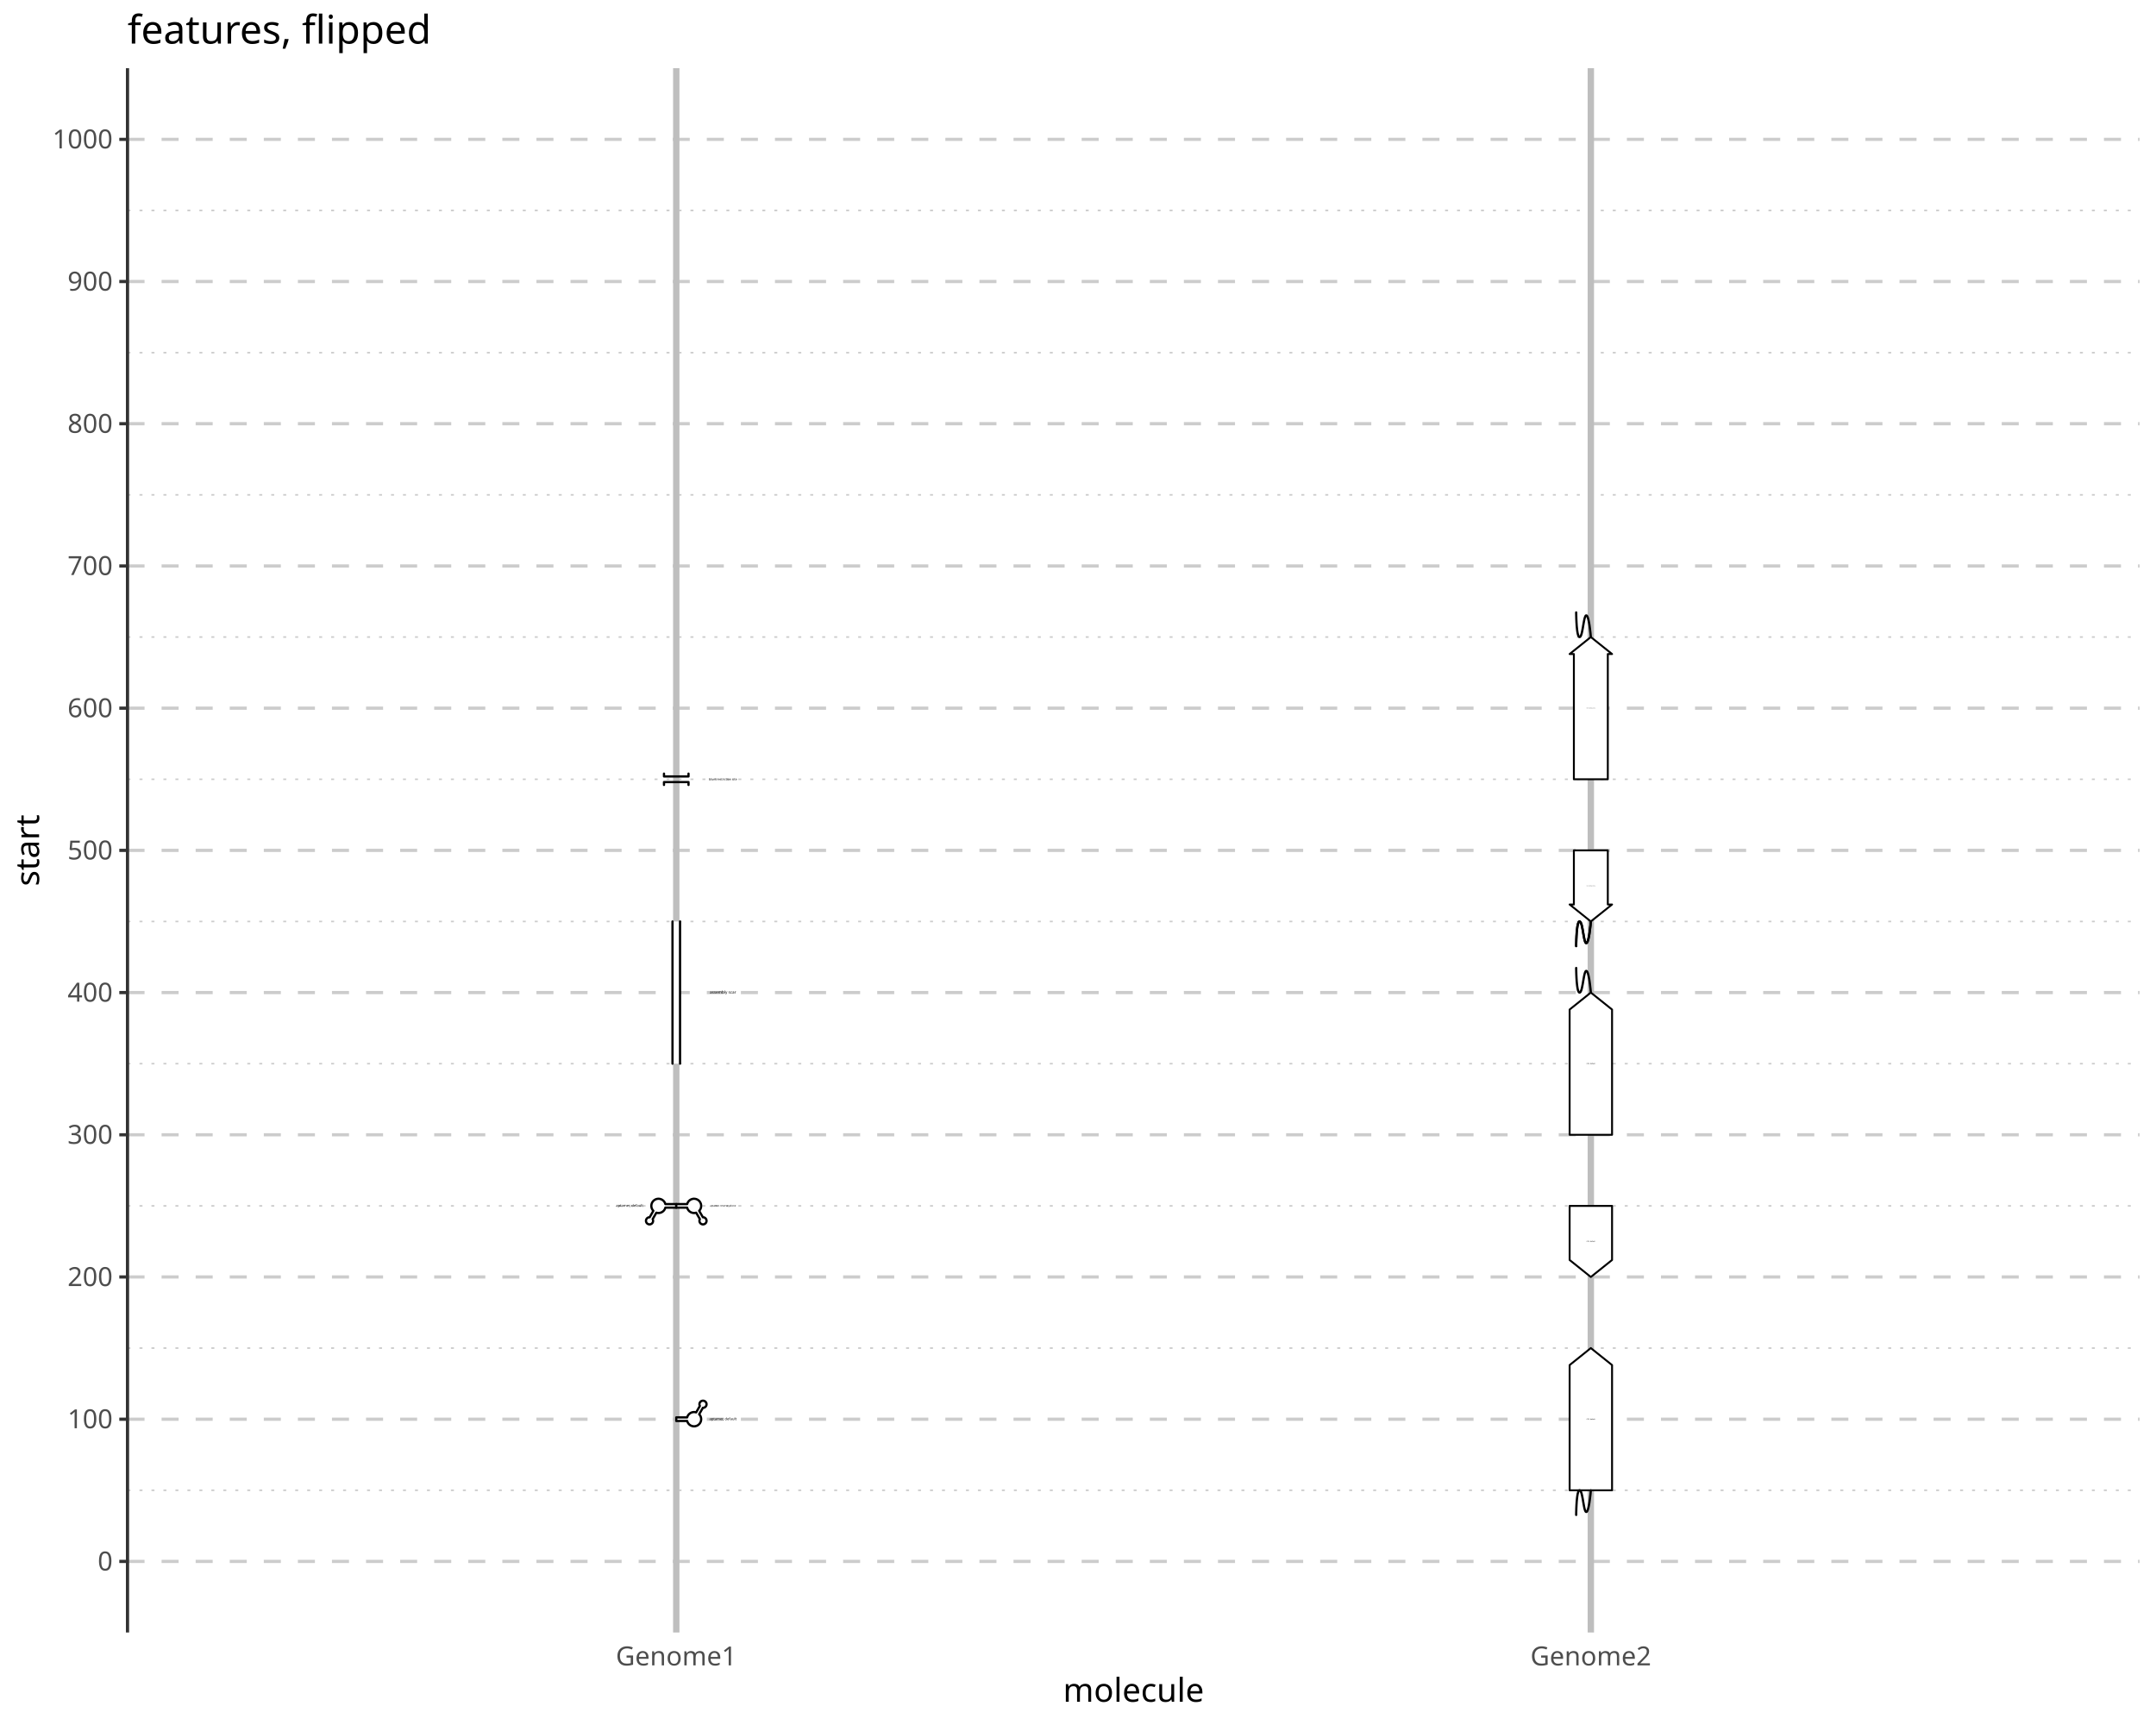
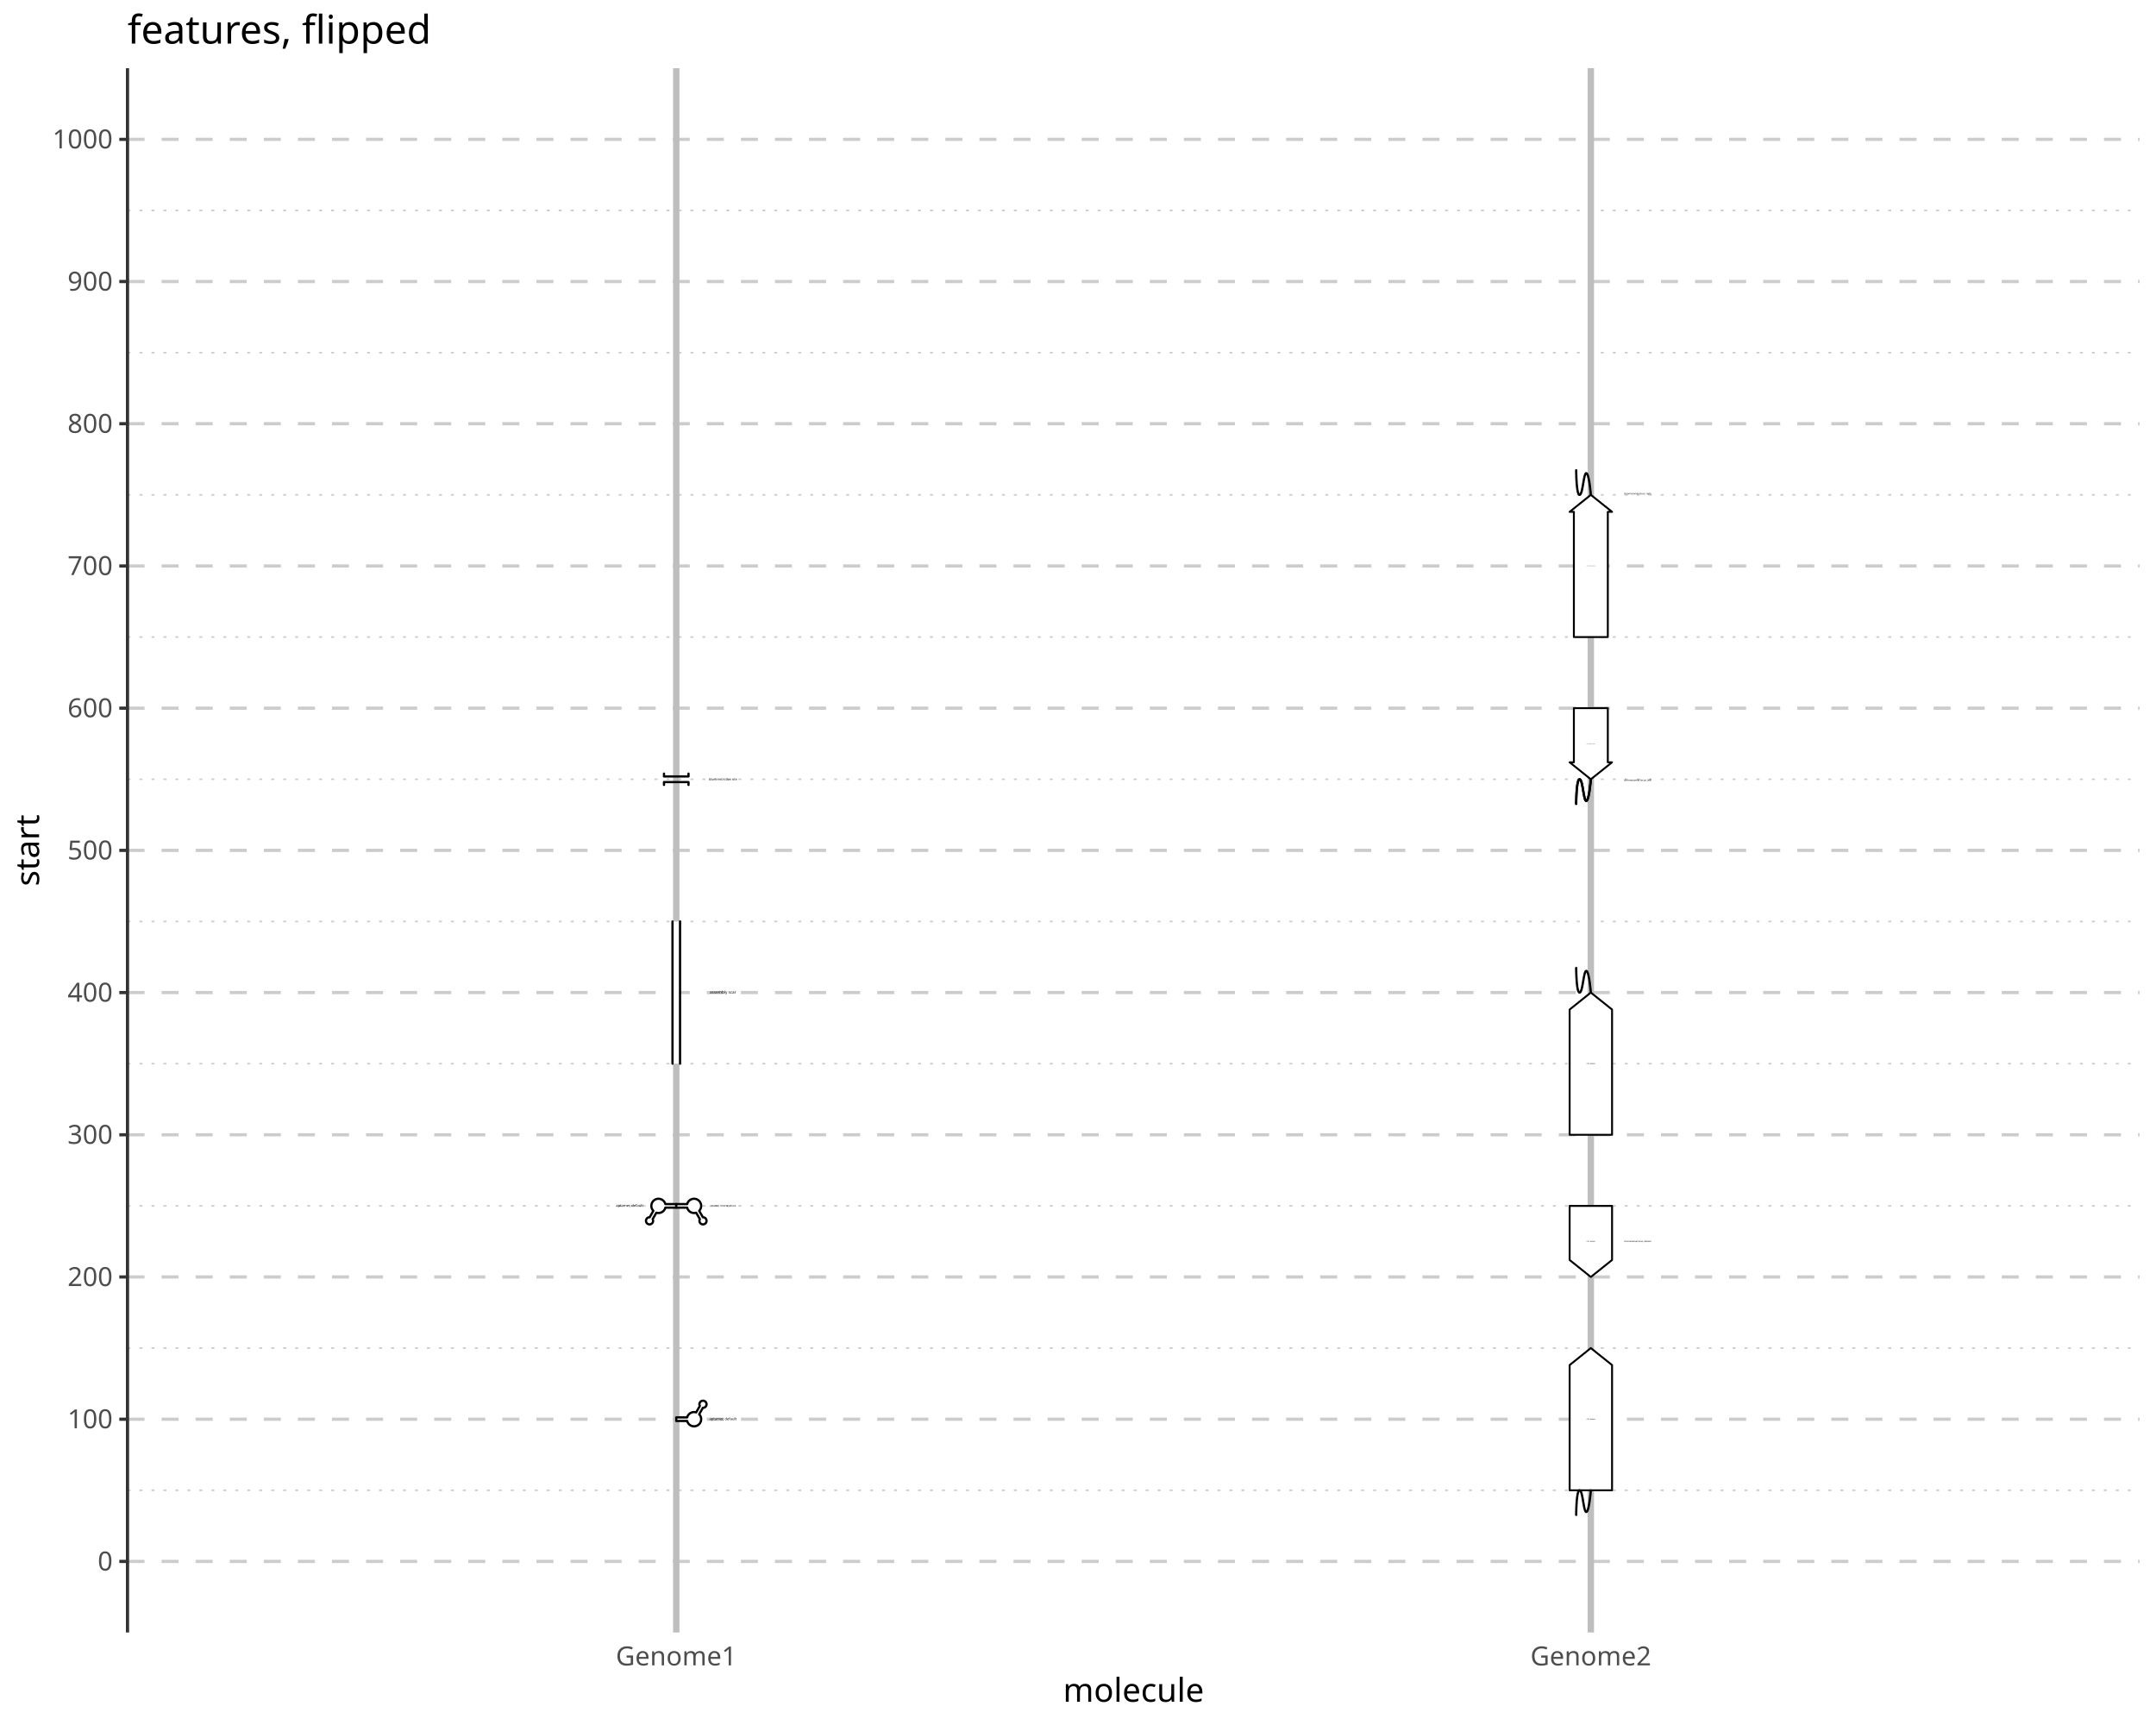
<svg xmlns="http://www.w3.org/2000/svg" class="svglite" data-engine-version="2.0" width="720.00pt" height="576.00pt" viewBox="0 0 720.00 576.00">
  <defs>
    <style type="text/css">
    .svglite line, .svglite polyline, .svglite polygon, .svglite path, .svglite rect, .svglite circle {
      fill: none;
      stroke: #000000;
      stroke-linecap: round;
      stroke-linejoin: round;
      stroke-miterlimit: 10.00;
    }
  </style>
  </defs>
  <rect width="100%" height="100%" style="stroke: none; fill: #FFFFFF;" />
  <defs>
    <clipPath id="cpMC4wMHw3MjAuMDB8MC4wMHw1NzYuMDA=">
      <rect x="0.00" y="0.00" width="720.00" height="576.00" />
    </clipPath>
  </defs>
  <g clip-path="url(#cpMC4wMHw3MjAuMDB8MC4wMHw1NzYuMDA=)">
    <rect x="0.00" y="0.00" width="720.00" height="576.00" style="stroke-width: 1.07; stroke: #FFFFFF; fill: #FFFFFF;" />
  </g>
  <defs>
    <clipPath id="cpNDIuNTh8NzE0LjUyfDIyLjc4fDU0NS4xMQ==">
      <rect x="42.58" y="22.78" width="671.94" height="522.33" />
    </clipPath>
  </defs>
  <g clip-path="url(#cpNDIuNTh8NzE0LjUyfDIyLjc4fDU0NS4xMQ==)">
    <polyline points="42.58,497.63 714.52,497.63 " style="stroke-width: 0.53; stroke: #CCCCCC; stroke-dasharray: 1.00,3.00; stroke-linecap: butt;" />
    <polyline points="42.58,450.14 714.52,450.14 " style="stroke-width: 0.53; stroke: #CCCCCC; stroke-dasharray: 1.00,3.00; stroke-linecap: butt;" />
    <polyline points="42.58,402.66 714.52,402.66 " style="stroke-width: 0.53; stroke: #CCCCCC; stroke-dasharray: 1.00,3.00; stroke-linecap: butt;" />
    <polyline points="42.58,355.17 714.52,355.17 " style="stroke-width: 0.53; stroke: #CCCCCC; stroke-dasharray: 1.00,3.00; stroke-linecap: butt;" />
    <polyline points="42.58,307.69 714.52,307.69 " style="stroke-width: 0.53; stroke: #CCCCCC; stroke-dasharray: 1.00,3.00; stroke-linecap: butt;" />
    <polyline points="42.58,260.21 714.52,260.21 " style="stroke-width: 0.53; stroke: #CCCCCC; stroke-dasharray: 1.00,3.00; stroke-linecap: butt;" />
    <polyline points="42.58,212.72 714.52,212.72 " style="stroke-width: 0.53; stroke: #CCCCCC; stroke-dasharray: 1.00,3.00; stroke-linecap: butt;" />
    <polyline points="42.58,165.24 714.52,165.24 " style="stroke-width: 0.53; stroke: #CCCCCC; stroke-dasharray: 1.00,3.00; stroke-linecap: butt;" />
    <polyline points="42.58,117.75 714.52,117.75 " style="stroke-width: 0.53; stroke: #CCCCCC; stroke-dasharray: 1.00,3.00; stroke-linecap: butt;" />
    <polyline points="42.58,70.27 714.52,70.27 " style="stroke-width: 0.53; stroke: #CCCCCC; stroke-dasharray: 1.00,3.00; stroke-linecap: butt;" />
    <polyline points="42.58,521.37 714.52,521.37 " style="stroke-width: 1.07; stroke: #CCCCCC; stroke-dasharray: 5.69,5.69; stroke-linecap: butt;" />
    <polyline points="42.58,473.89 714.52,473.89 " style="stroke-width: 1.07; stroke: #CCCCCC; stroke-dasharray: 5.69,5.69; stroke-linecap: butt;" />
    <polyline points="42.58,426.40 714.52,426.40 " style="stroke-width: 1.07; stroke: #CCCCCC; stroke-dasharray: 5.69,5.69; stroke-linecap: butt;" />
    <polyline points="42.58,378.92 714.52,378.92 " style="stroke-width: 1.07; stroke: #CCCCCC; stroke-dasharray: 5.69,5.69; stroke-linecap: butt;" />
    <polyline points="42.58,331.43 714.52,331.43 " style="stroke-width: 1.07; stroke: #CCCCCC; stroke-dasharray: 5.69,5.69; stroke-linecap: butt;" />
    <polyline points="42.58,283.95 714.52,283.95 " style="stroke-width: 1.07; stroke: #CCCCCC; stroke-dasharray: 5.69,5.69; stroke-linecap: butt;" />
    <polyline points="42.58,236.46 714.52,236.46 " style="stroke-width: 1.07; stroke: #CCCCCC; stroke-dasharray: 5.69,5.69; stroke-linecap: butt;" />
    <polyline points="42.58,188.98 714.52,188.98 " style="stroke-width: 1.07; stroke: #CCCCCC; stroke-dasharray: 5.69,5.69; stroke-linecap: butt;" />
    <polyline points="42.58,141.49 714.52,141.49 " style="stroke-width: 1.07; stroke: #CCCCCC; stroke-dasharray: 5.69,5.69; stroke-linecap: butt;" />
    <polyline points="42.58,94.01 714.52,94.01 " style="stroke-width: 1.07; stroke: #CCCCCC; stroke-dasharray: 5.69,5.69; stroke-linecap: butt;" />
    <polyline points="42.58,46.53 714.52,46.53 " style="stroke-width: 1.07; stroke: #CCCCCC; stroke-dasharray: 5.69,5.69; stroke-linecap: butt;" />
    <polyline points="225.84,545.11 225.84,22.78 " style="stroke-width: 2.13; stroke: #BEBEBE; stroke-linecap: butt;" />
    <polyline points="531.26,545.11 531.26,22.78 " style="stroke-width: 2.13; stroke: #BEBEBE; stroke-linecap: butt;" />
    <polygon points="225.84,473.29 229.48,473.29 229.48,473.29 229.51,473.19 229.55,473.08 229.58,472.98 229.63,472.88 229.67,472.79 229.73,472.69 229.78,472.60 229.84,472.51 229.90,472.43 229.97,472.35 230.04,472.27 230.12,472.19 230.19,472.12 230.27,472.05 230.36,471.98 230.44,471.92 230.53,471.86 230.62,471.81 230.72,471.76 230.82,471.71 230.92,471.67 231.02,471.63 231.12,471.60 231.23,471.57 231.33,471.55 231.44,471.53 231.55,471.52 231.67,471.51 231.78,471.51 231.78,471.51 231.81,471.51 231.83,471.51 231.85,471.51 231.88,471.51 231.90,471.51 231.93,471.51 231.95,471.52 231.98,471.52 232.00,471.52 232.03,471.52 232.05,471.52 232.08,471.53 232.10,471.53 232.12,471.53 232.15,471.54 232.17,471.54 232.20,471.55 232.22,471.55 232.24,471.55 232.27,471.56 232.29,471.56 232.31,471.57 232.34,471.57 232.36,471.58 232.38,471.59 232.41,471.59 232.43,471.60 232.45,471.61 232.48,471.61 233.72,469.46 233.72,469.46 233.71,469.44 233.70,469.42 233.69,469.40 233.68,469.39 233.68,469.37 233.67,469.35 233.66,469.33 233.65,469.31 233.65,469.30 233.64,469.28 233.63,469.26 233.63,469.24 233.62,469.22 233.62,469.20 233.61,469.18 233.61,469.16 233.60,469.14 233.60,469.12 233.59,469.10 233.59,469.08 233.59,469.06 233.58,469.04 233.58,469.02 233.58,469.00 233.58,468.98 233.58,468.96 233.57,468.94 233.57,468.92 233.57,468.90 233.57,468.90 233.58,468.83 233.58,468.76 233.59,468.70 233.60,468.63 233.62,468.57 233.64,468.51 233.66,468.45 233.69,468.39 233.72,468.33 233.75,468.28 233.78,468.23 233.82,468.18 233.86,468.13 233.90,468.08 233.94,468.03 233.99,467.99 234.04,467.95 234.09,467.92 234.14,467.88 234.20,467.85 234.26,467.82 234.31,467.80 234.37,467.77 234.44,467.75 234.50,467.74 234.56,467.73 234.63,467.72 234.69,467.71 234.76,467.71 234.76,467.71 234.83,467.71 234.90,467.72 234.96,467.73 235.03,467.74 235.09,467.75 235.15,467.77 235.21,467.80 235.27,467.82 235.33,467.85 235.38,467.88 235.43,467.92 235.48,467.95 235.53,467.99 235.58,468.03 235.62,468.08 235.67,468.13 235.71,468.18 235.74,468.23 235.78,468.28 235.81,468.33 235.84,468.39 235.86,468.45 235.89,468.51 235.91,468.57 235.92,468.63 235.93,468.70 235.94,468.76 235.95,468.83 235.95,468.90 235.95,468.90 235.95,468.96 235.94,469.03 235.93,469.10 235.92,469.16 235.91,469.22 235.89,469.29 235.86,469.35 235.84,469.40 235.81,469.46 235.78,469.52 235.74,469.57 235.71,469.62 235.67,469.67 235.62,469.72 235.58,469.76 235.53,469.80 235.48,469.84 235.43,469.88 235.38,469.91 235.33,469.94 235.27,469.97 235.21,470.00 235.15,470.02 235.09,470.04 235.03,470.06 234.96,470.07 234.90,470.08 234.83,470.08 234.76,470.09 234.76,470.09 234.76,470.09 234.76,470.09 234.76,470.09 234.76,470.09 234.76,470.09 234.76,470.09 234.75,470.09 234.75,470.09 234.75,470.08 234.75,470.08 234.75,470.08 234.75,470.08 234.75,470.08 234.75,470.08 234.75,470.08 234.74,470.08 234.74,470.08 234.74,470.08 234.74,470.08 234.74,470.08 234.74,470.08 234.74,470.08 234.74,470.08 234.74,470.08 234.74,470.08 234.73,470.08 234.73,470.08 234.73,470.08 234.73,470.08 233.49,472.24 233.49,472.24 233.53,472.28 233.57,472.33 233.61,472.37 233.65,472.42 233.69,472.47 233.72,472.52 233.76,472.57 233.79,472.62 233.82,472.68 233.86,472.73 233.89,472.78 233.91,472.84 233.94,472.89 233.97,472.95 233.99,473.01 234.01,473.07 234.03,473.13 234.05,473.19 234.07,473.25 234.09,473.31 234.10,473.37 234.11,473.43 234.12,473.50 234.13,473.56 234.14,473.62 234.15,473.69 234.15,473.75 234.16,473.82 234.16,473.89 234.16,473.89 234.15,474.02 234.14,474.15 234.12,474.28 234.10,474.41 234.07,474.54 234.03,474.66 233.98,474.78 233.93,474.90 233.87,475.01 233.81,475.12 233.74,475.23 233.67,475.33 233.59,475.43 233.50,475.52 233.42,475.61 233.32,475.69 233.22,475.77 233.12,475.85 233.02,475.92 232.91,475.98 232.79,476.04 232.68,476.09 232.56,476.13 232.43,476.17 232.31,476.20 232.18,476.23 232.05,476.25 231.92,476.26 231.78,476.26 231.78,476.26 231.67,476.26 231.55,476.25 231.44,476.24 231.33,476.22 231.23,476.20 231.12,476.17 231.02,476.14 230.92,476.10 230.82,476.06 230.72,476.01 230.62,475.96 230.53,475.91 230.44,475.85 230.36,475.79 230.27,475.72 230.19,475.65 230.12,475.58 230.04,475.50 229.97,475.42 229.90,475.34 229.84,475.26 229.78,475.17 229.73,475.08 229.67,474.98 229.63,474.89 229.58,474.79 229.55,474.69 229.51,474.59 229.48,474.48 225.84,474.48 " style="stroke-width: 0.75; fill: #FFFFFF;" />
    <polygon points="225.84,403.25 222.20,403.25 222.20,403.25 222.17,403.36 222.13,403.46 222.09,403.56 222.05,403.66 222.00,403.76 221.95,403.85 221.90,403.94 221.84,404.03 221.77,404.12 221.71,404.20 221.64,404.28 221.56,404.35 221.48,404.43 221.40,404.50 221.32,404.56 221.23,404.62 221.14,404.68 221.05,404.74 220.96,404.79 220.86,404.83 220.76,404.87 220.66,404.91 220.56,404.94 220.45,404.97 220.34,404.99 220.23,405.01 220.12,405.03 220.01,405.03 219.90,405.04 219.90,405.04 219.87,405.04 219.85,405.04 219.82,405.03 219.80,405.03 219.77,405.03 219.75,405.03 219.72,405.03 219.70,405.03 219.67,405.03 219.65,405.02 219.63,405.02 219.60,405.02 219.58,405.01 219.55,405.01 219.53,405.01 219.51,405.00 219.48,405.00 219.46,405.00 219.43,404.99 219.41,404.99 219.39,404.98 219.36,404.98 219.34,404.97 219.32,404.96 219.29,404.96 219.27,404.95 219.25,404.95 219.22,404.94 219.20,404.93 217.96,407.09 217.96,407.09 217.97,407.11 217.98,407.12 217.98,407.14 217.99,407.16 218.00,407.18 218.01,407.19 218.02,407.21 218.02,407.23 218.03,407.25 218.04,407.27 218.04,407.29 218.05,407.31 218.06,407.33 218.06,407.34 218.07,407.36 218.07,407.38 218.08,407.40 218.08,407.42 218.08,407.44 218.09,407.46 218.09,407.48 218.09,407.50 218.10,407.52 218.10,407.54 218.10,407.56 218.10,407.58 218.10,407.61 218.10,407.63 218.10,407.65 218.10,407.65 218.10,407.72 218.10,407.78 218.09,407.85 218.07,407.91 218.06,407.97 218.04,408.04 218.02,408.10 217.99,408.15 217.96,408.21 217.93,408.27 217.90,408.32 217.86,408.37 217.82,408.42 217.78,408.47 217.73,408.51 217.69,408.55 217.64,408.59 217.59,408.63 217.53,408.66 217.48,408.69 217.42,408.72 217.36,408.75 217.30,408.77 217.24,408.79 217.18,408.81 217.11,408.82 217.05,408.83 216.98,408.83 216.91,408.84 216.91,408.84 216.85,408.83 216.78,408.83 216.72,408.82 216.65,408.81 216.59,408.79 216.53,408.77 216.47,408.75 216.41,408.72 216.35,408.69 216.30,408.66 216.24,408.63 216.19,408.59 216.14,408.55 216.10,408.51 216.05,408.47 216.01,408.42 215.97,408.37 215.93,408.32 215.90,408.27 215.87,408.21 215.84,408.15 215.81,408.10 215.79,408.04 215.77,407.97 215.76,407.91 215.74,407.85 215.73,407.78 215.73,407.72 215.73,407.65 215.73,407.65 215.73,407.58 215.73,407.51 215.74,407.45 215.76,407.38 215.77,407.32 215.79,407.26 215.81,407.20 215.84,407.14 215.87,407.08 215.90,407.03 215.93,406.98 215.97,406.93 216.01,406.88 216.05,406.83 216.10,406.79 216.14,406.74 216.19,406.70 216.24,406.67 216.30,406.63 216.35,406.60 216.41,406.57 216.47,406.55 216.53,406.52 216.59,406.50 216.65,406.49 216.72,406.48 216.78,406.47 216.85,406.46 216.91,406.46 216.91,406.46 216.92,406.46 216.92,406.46 216.92,406.46 216.92,406.46 216.92,406.46 216.92,406.46 216.92,406.46 216.92,406.46 216.92,406.46 216.93,406.46 216.93,406.46 216.93,406.46 216.93,406.46 216.93,406.46 216.93,406.46 216.93,406.46 216.93,406.46 216.93,406.46 216.94,406.46 216.94,406.46 216.94,406.46 216.94,406.46 216.94,406.46 216.94,406.46 216.94,406.46 216.94,406.46 216.94,406.46 216.95,406.46 216.95,406.46 218.19,404.31 218.19,404.31 218.15,404.26 218.11,404.22 218.07,404.17 218.03,404.12 217.99,404.08 217.95,404.03 217.92,403.97 217.88,403.92 217.85,403.87 217.82,403.82 217.79,403.76 217.76,403.71 217.74,403.65 217.71,403.59 217.69,403.54 217.67,403.48 217.64,403.42 217.62,403.36 217.61,403.30 217.59,403.24 217.58,403.17 217.56,403.11 217.55,403.05 217.54,402.99 217.53,402.92 217.53,402.86 217.52,402.79 217.52,402.73 217.52,402.66 217.52,402.66 217.52,402.52 217.54,402.39 217.55,402.26 217.58,402.13 217.61,402.01 217.65,401.88 217.69,401.76 217.75,401.65 217.80,401.53 217.87,401.42 217.93,401.32 218.01,401.22 218.09,401.12 218.17,401.02 218.26,400.93 218.35,400.85 218.45,400.77 218.55,400.70 218.66,400.63 218.77,400.57 218.88,400.51 219.00,400.46 219.12,400.41 219.24,400.37 219.37,400.34 219.50,400.32 219.63,400.30 219.76,400.29 219.90,400.28 219.90,400.28 220.01,400.28 220.12,400.29 220.23,400.31 220.34,400.32 220.45,400.35 220.56,400.38 220.66,400.41 220.76,400.44 220.86,400.49 220.96,400.53 221.05,400.58 221.14,400.64 221.23,400.69 221.32,400.76 221.40,400.82 221.48,400.89 221.56,400.96 221.64,401.04 221.71,401.12 221.77,401.20 221.84,401.29 221.90,401.38 221.95,401.47 222.00,401.56 222.05,401.66 222.09,401.76 222.13,401.86 222.17,401.96 222.20,402.06 225.84,402.06 " style="stroke-width: 0.75; fill: #FFFFFF;" />
    <text x="241.43" y="474.17" text-anchor="middle" style="font-size: 1.18px; font-family: sans;" textLength="8.50px" lengthAdjust="spacingAndGlyphs">aptamer, default</text>
    <text x="210.25" y="402.94" text-anchor="middle" style="font-size: 1.18px; font-family: sans;" textLength="8.50px" lengthAdjust="spacingAndGlyphs">aptamer, default</text>
    <polygon points="225.84,403.25 229.48,403.25 229.48,403.25 229.51,403.36 229.55,403.46 229.58,403.56 229.63,403.66 229.67,403.76 229.73,403.85 229.78,403.94 229.84,404.03 229.90,404.12 229.97,404.20 230.04,404.28 230.12,404.35 230.19,404.43 230.27,404.50 230.36,404.56 230.44,404.62 230.53,404.68 230.62,404.74 230.72,404.79 230.82,404.83 230.92,404.87 231.02,404.91 231.12,404.94 231.23,404.97 231.33,404.99 231.44,405.01 231.55,405.03 231.67,405.03 231.78,405.04 231.78,405.04 231.81,405.04 231.83,405.04 231.85,405.03 231.88,405.03 231.90,405.03 231.93,405.03 231.95,405.03 231.98,405.03 232.00,405.03 232.03,405.02 232.05,405.02 232.08,405.02 232.10,405.01 232.12,405.01 232.15,405.01 232.17,405.00 232.20,405.00 232.22,405.00 232.24,404.99 232.27,404.99 232.29,404.98 232.31,404.98 232.34,404.97 232.36,404.96 232.38,404.96 232.41,404.95 232.43,404.95 232.45,404.94 232.48,404.93 233.72,407.09 233.72,407.09 233.71,407.11 233.70,407.12 233.69,407.14 233.68,407.16 233.68,407.18 233.67,407.19 233.66,407.21 233.65,407.23 233.65,407.25 233.64,407.27 233.63,407.29 233.63,407.31 233.62,407.33 233.62,407.34 233.61,407.36 233.61,407.38 233.60,407.40 233.60,407.42 233.59,407.44 233.59,407.46 233.59,407.48 233.58,407.50 233.58,407.52 233.58,407.54 233.58,407.56 233.58,407.58 233.57,407.61 233.57,407.63 233.57,407.65 233.57,407.65 233.58,407.72 233.58,407.78 233.59,407.85 233.60,407.91 233.62,407.97 233.64,408.04 233.66,408.10 233.69,408.15 233.72,408.21 233.75,408.27 233.78,408.32 233.82,408.37 233.86,408.42 233.90,408.47 233.94,408.51 233.99,408.55 234.04,408.59 234.09,408.63 234.14,408.66 234.20,408.69 234.26,408.72 234.31,408.75 234.37,408.77 234.44,408.79 234.50,408.81 234.56,408.82 234.63,408.83 234.69,408.83 234.76,408.84 234.76,408.84 234.83,408.83 234.90,408.83 234.96,408.82 235.03,408.81 235.09,408.79 235.15,408.77 235.21,408.75 235.27,408.72 235.33,408.69 235.38,408.66 235.43,408.63 235.48,408.59 235.53,408.55 235.58,408.51 235.62,408.47 235.67,408.42 235.71,408.37 235.74,408.32 235.78,408.27 235.81,408.21 235.84,408.15 235.86,408.10 235.89,408.04 235.91,407.97 235.92,407.91 235.93,407.85 235.94,407.78 235.95,407.72 235.95,407.65 235.95,407.65 235.95,407.58 235.94,407.51 235.93,407.45 235.92,407.38 235.91,407.32 235.89,407.26 235.86,407.20 235.84,407.14 235.81,407.08 235.78,407.03 235.74,406.98 235.71,406.93 235.67,406.88 235.62,406.83 235.58,406.79 235.53,406.74 235.48,406.70 235.43,406.67 235.38,406.63 235.33,406.60 235.27,406.57 235.21,406.55 235.15,406.52 235.09,406.50 235.03,406.49 234.96,406.48 234.90,406.47 234.83,406.46 234.76,406.46 234.76,406.46 234.76,406.46 234.76,406.46 234.76,406.46 234.76,406.46 234.76,406.46 234.76,406.46 234.75,406.46 234.75,406.46 234.75,406.46 234.75,406.46 234.75,406.46 234.75,406.46 234.75,406.46 234.75,406.46 234.75,406.46 234.74,406.46 234.74,406.46 234.74,406.46 234.74,406.46 234.74,406.46 234.74,406.46 234.74,406.46 234.74,406.46 234.74,406.46 234.74,406.46 234.73,406.46 234.73,406.46 234.73,406.46 234.73,406.46 233.49,404.31 233.49,404.31 233.53,404.26 233.57,404.22 233.61,404.17 233.65,404.12 233.69,404.08 233.72,404.03 233.76,403.97 233.79,403.92 233.82,403.87 233.86,403.82 233.89,403.76 233.91,403.71 233.94,403.65 233.97,403.59 233.99,403.54 234.01,403.48 234.03,403.42 234.05,403.36 234.07,403.30 234.09,403.24 234.10,403.17 234.11,403.11 234.12,403.05 234.13,402.99 234.14,402.92 234.15,402.86 234.15,402.79 234.16,402.73 234.16,402.66 234.16,402.66 234.15,402.52 234.14,402.39 234.12,402.26 234.10,402.13 234.07,402.01 234.03,401.88 233.98,401.76 233.93,401.65 233.87,401.53 233.81,401.42 233.74,401.32 233.67,401.22 233.59,401.12 233.50,401.02 233.42,400.93 233.32,400.85 233.22,400.77 233.12,400.70 233.02,400.63 232.91,400.57 232.79,400.51 232.68,400.46 232.56,400.41 232.43,400.37 232.31,400.34 232.18,400.32 232.05,400.30 231.92,400.29 231.78,400.28 231.78,400.28 231.67,400.28 231.55,400.29 231.44,400.31 231.33,400.32 231.23,400.35 231.12,400.38 231.02,400.41 230.92,400.44 230.82,400.49 230.72,400.53 230.62,400.58 230.53,400.64 230.44,400.69 230.36,400.76 230.27,400.82 230.19,400.89 230.12,400.96 230.04,401.04 229.97,401.12 229.90,401.20 229.84,401.29 229.78,401.38 229.73,401.47 229.67,401.56 229.63,401.66 229.58,401.76 229.55,401.86 229.51,401.96 229.48,402.06 225.84,402.06 " style="stroke-width: 0.75; fill: #FFFFFF;" />
    <text x="241.43" y="402.85" text-anchor="middle" style="font-size: 0.78px; font-family: sans;" textLength="8.50px" lengthAdjust="spacingAndGlyphs">aptamer, reverse_above</text>
    <polygon points="224.58,355.17 224.58,307.69 227.10,307.69 227.10,355.17 " style="stroke-width: 0.75; stroke: none; fill: #FFFFFF;" />
    <polyline points="224.58,355.17 224.58,307.69 " style="stroke-width: 0.75;" />
    <polyline points="227.10,307.69 227.10,355.17 " style="stroke-width: 0.75;" />
    <text x="241.43" y="331.75" text-anchor="middle" style="font-size: 1.33px; font-family: sans;" textLength="8.50px" lengthAdjust="spacingAndGlyphs">assembly scar</text>
    <polyline points="221.74,262.10 221.74,261.15 229.93,261.15 229.93,262.10 " style="stroke-width: 0.75;" />
    <polyline points="221.74,258.32 221.74,259.26 229.93,259.26 229.93,258.32 " style="stroke-width: 0.75;" />
    <text x="241.43" y="260.54" text-anchor="middle" style="font-size: 0.99px; font-family: sans;" textLength="8.50px" lengthAdjust="spacingAndGlyphs">blunt restriction site</text>
    <polygon points="538.35,497.63 524.18,497.63 524.18,455.81 524.18,455.81 531.26,450.14 538.35,455.81 538.35,455.81 " style="stroke-width: 0.64; fill: #FFFFFF;" />
    <polygon points="538.35,402.66 524.18,402.66 524.18,420.73 524.18,420.73 531.26,426.40 538.35,420.73 538.35,420.73 " style="stroke-width: 0.64; fill: #FFFFFF;" />
    <polygon points="538.35,378.92 524.18,378.92 524.18,337.10 524.18,337.10 531.26,331.43 538.35,337.10 538.35,337.10 " style="stroke-width: 0.64; fill: #FFFFFF;" />
-     <polygon points="536.93,283.95 525.60,283.95 525.60,302.02 524.18,302.02 531.26,307.69 538.35,302.02 536.93,302.02 " style="stroke-width: 0.64; fill: #FFFFFF;" />
-     <polygon points="536.93,260.21 525.60,260.21 525.60,218.39 524.18,218.39 531.26,212.72 538.35,218.39 536.93,218.39 " style="stroke-width: 0.64; fill: #FFFFFF;" />
+     <polygon points="536.93,236.46 525.60,236.46 525.60,254.54 524.18,254.54 531.26,260.21 538.35,254.54 536.93,254.54 " style="stroke-width: 0.64; fill: #FFFFFF;" />
+     <polygon points="536.93,212.72 525.60,212.72 525.60,170.91 524.18,170.91 531.26,165.24 538.35,170.91 536.93,170.91 " style="stroke-width: 0.64; fill: #FFFFFF;" />
    <text x="531.26" y="474.03" text-anchor="middle" style="font-size: 0.50px; font-family: sans;" textLength="2.83px" lengthAdjust="spacingAndGlyphs">CDS, default</text>
    <text x="531.26" y="414.67" text-anchor="middle" style="font-size: 0.50px; font-family: sans;" textLength="2.83px" lengthAdjust="spacingAndGlyphs">CDS, default</text>
    <text x="531.26" y="355.31" text-anchor="middle" style="font-size: 0.50px; font-family: sans;" textLength="2.83px" lengthAdjust="spacingAndGlyphs">CDS, default</text>
-     <text x="531.26" y="295.89" text-anchor="middle" style="font-size: 0.31px; font-family: sans;" textLength="2.83px" lengthAdjust="spacingAndGlyphs">CDS, notched_arrow</text>
-     <text x="531.26" y="236.54" text-anchor="middle" style="font-size: 0.31px; font-family: sans;" textLength="2.83px" lengthAdjust="spacingAndGlyphs">CDS, notched_arrow</text>
+     <text x="531.26" y="248.41" text-anchor="middle" style="font-size: 0.31px; font-family: sans;" textLength="2.83px" lengthAdjust="spacingAndGlyphs">CDS, notched_arrow</text>
+     <text x="531.26" y="189.05" text-anchor="middle" style="font-size: 0.31px; font-family: sans;" textLength="2.83px" lengthAdjust="spacingAndGlyphs">CDS, notched_arrow</text>
    <polyline points="531.26,497.66 531.26,497.66 531.26,497.68 531.26,497.75 531.25,497.87 531.23,498.03 531.21,498.22 531.19,498.45 531.17,498.71 531.14,498.99 531.10,499.30 531.06,499.63 531.02,499.97 530.98,500.33 530.93,500.69 530.88,501.06 530.83,501.43 530.77,501.80 530.71,502.17 530.64,502.52 530.57,502.87 530.50,503.20 530.43,503.51 530.36,503.79 530.28,504.05 530.19,504.28 530.11,504.48 530.02,504.64 529.93,504.76 529.84,504.83 529.75,504.86 529.75,504.86 529.65,504.84 529.56,504.77 529.48,504.65 529.40,504.49 529.32,504.30 529.25,504.07 529.17,503.81 529.10,503.53 529.04,503.22 528.97,502.89 528.91,502.54 528.84,502.18 528.78,501.81 528.71,501.44 528.65,501.07 528.59,500.69 528.52,500.33 528.45,499.97 528.38,499.62 528.31,499.29 528.24,498.98 528.16,498.69 528.08,498.43 527.99,498.20 527.90,498.00 527.81,497.85 527.71,497.73 527.60,497.65 527.49,497.63 527.49,497.63 527.38,497.66 527.28,497.74 527.19,497.87 527.10,498.05 527.02,498.28 526.94,498.54 526.87,498.83 526.81,499.16 526.75,499.51 526.70,499.89 526.65,500.28 526.61,500.68 526.57,501.10 526.53,501.52 526.51,501.95 526.48,502.37 526.46,502.79 526.44,503.20 526.42,503.59 526.41,503.96 526.40,504.31 526.39,504.64 526.38,504.94 526.38,505.20 526.37,505.42 526.37,505.60 526.37,505.73 526.37,505.82 526.37,505.85 " style="stroke-width: 0.75;" />
    <polyline points="531.26,331.40 531.26,331.40 531.26,331.38 531.26,331.31 531.25,331.19 531.23,331.03 531.21,330.84 531.19,330.61 531.17,330.35 531.14,330.07 531.10,329.76 531.06,329.43 531.02,329.09 530.98,328.73 530.93,328.37 530.88,328.00 530.83,327.63 530.77,327.26 530.71,326.89 530.64,326.54 530.57,326.19 530.50,325.86 530.43,325.55 530.36,325.27 530.28,325.01 530.19,324.78 530.11,324.58 530.02,324.42 529.93,324.30 529.84,324.23 529.75,324.20 529.75,324.20 529.65,324.22 529.56,324.29 529.48,324.41 529.40,324.57 529.32,324.76 529.25,324.99 529.17,325.25 529.10,325.54 529.04,325.85 528.97,326.17 528.91,326.52 528.84,326.88 528.78,327.25 528.71,327.62 528.65,327.99 528.59,328.37 528.52,328.73 528.45,329.09 528.38,329.44 528.31,329.77 528.24,330.08 528.16,330.37 528.08,330.63 527.99,330.86 527.90,331.06 527.81,331.22 527.71,331.33 527.60,331.41 527.49,331.43 527.49,331.43 527.38,331.40 527.28,331.32 527.19,331.19 527.10,331.01 527.02,330.78 526.94,330.52 526.87,330.23 526.81,329.90 526.75,329.55 526.70,329.18 526.65,328.78 526.61,328.38 526.57,327.96 526.53,327.54 526.51,327.11 526.48,326.69 526.46,326.27 526.44,325.87 526.42,325.47 526.41,325.10 526.40,324.75 526.39,324.42 526.38,324.12 526.38,323.86 526.37,323.64 526.37,323.46 526.37,323.33 526.37,323.24 526.37,323.22 " style="stroke-width: 0.75;" />
-     <polyline points="531.26,307.72 531.26,307.72 531.26,307.74 531.26,307.82 531.25,307.93 531.23,308.09 531.21,308.28 531.19,308.51 531.17,308.77 531.14,309.06 531.10,309.36 531.06,309.69 531.02,310.03 530.98,310.39 530.93,310.75 530.88,311.12 530.83,311.50 530.77,311.87 530.71,312.23 530.64,312.59 530.57,312.93 530.50,313.26 530.43,313.57 530.36,313.85 530.28,314.11 530.19,314.34 530.11,314.54 530.02,314.70 529.93,314.82 529.84,314.89 529.75,314.92 529.75,314.92 529.65,314.90 529.56,314.83 529.48,314.71 529.40,314.56 529.32,314.36 529.25,314.13 529.17,313.87 529.10,313.59 529.04,313.28 528.97,312.95 528.91,312.60 528.84,312.24 528.78,311.88 528.71,311.50 528.65,311.13 528.59,310.76 528.52,310.39 528.45,310.03 528.38,309.68 528.31,309.35 528.24,309.04 528.16,308.75 528.08,308.49 527.99,308.26 527.90,308.07 527.81,307.91 527.71,307.79 527.60,307.72 527.49,307.69 527.49,307.69 527.38,307.72 527.28,307.80 527.19,307.94 527.10,308.12 527.02,308.34 526.94,308.60 526.87,308.90 526.81,309.22 526.75,309.57 526.70,309.95 526.65,310.34 526.61,310.75 526.57,311.16 526.53,311.59 526.51,312.01 526.48,312.43 526.46,312.85 526.44,313.26 526.42,313.65 526.41,314.02 526.40,314.38 526.39,314.70 526.38,315.00 526.38,315.26 526.37,315.48 526.37,315.66 526.37,315.80 526.37,315.88 526.37,315.91 " style="stroke-width: 0.75;" />
-     <polyline points="531.26,307.72 531.26,307.72 531.26,307.74 531.26,307.82 531.25,307.93 531.23,308.09 531.21,308.28 531.19,308.51 531.17,308.77 531.14,309.06 531.10,309.36 531.06,309.69 531.02,310.03 530.98,310.39 530.93,310.75 530.88,311.12 530.83,311.50 530.77,311.87 530.71,312.23 530.64,312.59 530.57,312.93 530.50,313.26 530.43,313.57 530.36,313.85 530.28,314.11 530.19,314.34 530.11,314.54 530.02,314.70 529.93,314.82 529.84,314.89 529.75,314.92 529.75,314.92 529.65,314.90 529.56,314.83 529.48,314.71 529.40,314.56 529.32,314.36 529.25,314.13 529.17,313.87 529.10,313.59 529.04,313.28 528.97,312.95 528.91,312.60 528.84,312.24 528.78,311.88 528.71,311.50 528.65,311.13 528.59,310.76 528.52,310.39 528.45,310.03 528.38,309.68 528.31,309.35 528.24,309.04 528.16,308.75 528.08,308.49 527.99,308.26 527.90,308.07 527.81,307.91 527.71,307.79 527.60,307.72 527.49,307.69 527.49,307.69 527.38,307.72 527.28,307.80 527.19,307.94 527.10,308.12 527.02,308.34 526.94,308.60 526.87,308.90 526.81,309.22 526.75,309.57 526.70,309.95 526.65,310.34 526.61,310.75 526.57,311.16 526.53,311.59 526.51,312.01 526.48,312.43 526.46,312.85 526.44,313.26 526.42,313.65 526.41,314.02 526.40,314.38 526.39,314.70 526.38,315.00 526.38,315.26 526.37,315.48 526.37,315.66 526.37,315.80 526.37,315.88 526.37,315.91 " style="stroke-width: 0.75;" />
-     <polyline points="531.26,212.69 531.26,212.69 531.26,212.67 531.26,212.60 531.25,212.48 531.23,212.32 531.21,212.13 531.19,211.90 531.17,211.64 531.14,211.36 531.10,211.05 531.06,210.72 531.02,210.38 530.98,210.02 530.93,209.66 530.88,209.29 530.83,208.92 530.77,208.55 530.71,208.18 530.64,207.82 530.57,207.48 530.50,207.15 530.43,206.84 530.36,206.56 530.28,206.30 530.19,206.07 530.11,205.87 530.02,205.71 529.93,205.59 529.84,205.52 529.75,205.49 529.75,205.49 529.65,205.51 529.56,205.58 529.48,205.70 529.40,205.86 529.32,206.05 529.25,206.28 529.17,206.54 529.10,206.82 529.04,207.13 528.97,207.46 528.91,207.81 528.84,208.17 528.78,208.53 528.71,208.91 528.65,209.28 528.59,209.65 528.52,210.02 528.45,210.38 528.38,210.73 528.31,211.06 528.24,211.37 528.16,211.66 528.08,211.92 527.99,212.15 527.90,212.35 527.81,212.50 527.71,212.62 527.60,212.70 527.49,212.72 527.49,212.72 527.38,212.69 527.28,212.61 527.19,212.48 527.10,212.30 527.02,212.07 526.94,211.81 526.87,211.52 526.81,211.19 526.75,210.84 526.70,210.46 526.65,210.07 526.61,209.66 526.57,209.25 526.53,208.83 526.51,208.40 526.48,207.98 526.46,207.56 526.44,207.15 526.42,206.76 526.41,206.39 526.40,206.04 526.39,205.71 526.38,205.41 526.38,205.15 526.37,204.93 526.37,204.75 526.37,204.62 526.37,204.53 526.37,204.50 " style="stroke-width: 0.75;" />
+     <text x="546.86" y="414.73" text-anchor="middle" style="font-size: 0.70px; font-family: sans;" textLength="8.50px" lengthAdjust="spacingAndGlyphs">chromosomal locus, default</text>
+     <polyline points="531.26,260.23 531.26,260.23 531.26,260.26 531.26,260.33 531.25,260.45 531.23,260.61 531.21,260.80 531.19,261.03 531.17,261.29 531.14,261.57 531.10,261.88 531.06,262.21 531.02,262.55 530.98,262.91 530.93,263.27 530.88,263.64 530.83,264.01 530.77,264.38 530.71,264.75 530.64,265.10 530.57,265.45 530.50,265.77 530.43,266.08 530.36,266.37 530.28,266.63 530.19,266.86 530.11,267.06 530.02,267.22 529.93,267.33 529.84,267.41 529.75,267.44 529.75,267.44 529.65,267.42 529.56,267.34 529.48,267.23 529.40,267.07 529.32,266.88 529.25,266.65 529.17,266.39 529.10,266.10 529.04,265.79 528.97,265.46 528.91,265.12 528.84,264.76 528.78,264.39 528.71,264.02 528.65,263.65 528.59,263.27 528.52,262.90 528.45,262.55 528.38,262.20 528.31,261.87 528.24,261.56 528.16,261.27 528.08,261.01 527.99,260.78 527.90,260.58 527.81,260.42 527.71,260.30 527.60,260.23 527.49,260.21 527.49,260.21 527.38,260.23 527.28,260.32 527.19,260.45 527.10,260.63 527.02,260.85 526.94,261.12 526.87,261.41 526.81,261.74 526.75,262.09 526.70,262.46 526.65,262.86 526.61,263.26 526.57,263.68 526.53,264.10 526.51,264.53 526.48,264.95 526.46,265.37 526.44,265.77 526.42,266.17 526.41,266.54 526.40,266.89 526.39,267.22 526.38,267.51 526.38,267.77 526.37,268.00 526.37,268.18 526.37,268.31 526.37,268.39 526.37,268.42 " style="stroke-width: 0.75;" />
+     <text x="546.86" y="260.76" text-anchor="middle" style="font-size: 0.81px; font-family: sans;" textLength="8.50px" lengthAdjust="spacingAndGlyphs">chromosomal locus, left</text>
+     <polyline points="531.26,260.23 531.26,260.23 531.26,260.26 531.26,260.33 531.25,260.45 531.23,260.61 531.21,260.80 531.19,261.03 531.17,261.29 531.14,261.57 531.10,261.88 531.06,262.21 531.02,262.55 530.98,262.91 530.93,263.27 530.88,263.64 530.83,264.01 530.77,264.38 530.71,264.75 530.64,265.10 530.57,265.45 530.50,265.77 530.43,266.08 530.36,266.37 530.28,266.63 530.19,266.86 530.11,267.06 530.02,267.22 529.93,267.33 529.84,267.41 529.75,267.44 529.75,267.44 529.65,267.42 529.56,267.34 529.48,267.23 529.40,267.07 529.32,266.88 529.25,266.65 529.17,266.39 529.10,266.10 529.04,265.79 528.97,265.46 528.91,265.12 528.84,264.76 528.78,264.39 528.71,264.02 528.65,263.65 528.59,263.27 528.52,262.90 528.45,262.55 528.38,262.20 528.31,261.87 528.24,261.56 528.16,261.27 528.08,261.01 527.99,260.78 527.90,260.58 527.81,260.42 527.71,260.30 527.60,260.23 527.49,260.21 527.49,260.21 527.38,260.23 527.28,260.32 527.19,260.45 527.10,260.63 527.02,260.85 526.94,261.12 526.87,261.41 526.81,261.74 526.75,262.09 526.70,262.46 526.65,262.86 526.61,263.26 526.57,263.68 526.53,264.10 526.51,264.53 526.48,264.95 526.46,265.37 526.44,265.77 526.42,266.17 526.41,266.54 526.40,266.89 526.39,267.22 526.38,267.51 526.38,267.77 526.37,268.00 526.37,268.18 526.37,268.31 526.37,268.39 526.37,268.42 " style="stroke-width: 0.75;" />
+     <polyline points="531.26,165.21 531.26,165.21 531.26,165.18 531.26,165.11 531.25,164.99 531.23,164.84 531.21,164.64 531.19,164.41 531.17,164.16 531.14,163.87 531.10,163.56 531.06,163.24 531.02,162.89 530.98,162.54 530.93,162.17 530.88,161.80 530.83,161.43 530.77,161.06 530.71,160.70 530.64,160.34 530.57,160.00 530.50,159.67 530.43,159.36 530.36,159.07 530.28,158.81 530.19,158.58 530.11,158.39 530.02,158.23 529.93,158.11 529.84,158.03 529.75,158.00 529.75,158.00 529.65,158.03 529.56,158.10 529.48,158.21 529.40,158.37 529.32,158.57 529.25,158.79 529.17,159.05 529.10,159.34 529.04,159.65 528.97,159.98 528.91,160.32 528.84,160.68 528.78,161.05 528.71,161.42 528.65,161.80 528.59,162.17 528.52,162.54 528.45,162.90 528.38,163.24 528.31,163.57 528.24,163.88 528.16,164.17 528.08,164.43 527.99,164.66 527.90,164.86 527.81,165.02 527.71,165.14 527.60,165.21 527.49,165.24 527.49,165.24 527.38,165.21 527.28,165.12 527.19,164.99 527.10,164.81 527.02,164.59 526.94,164.33 526.87,164.03 526.81,163.71 526.75,163.35 526.70,162.98 526.65,162.59 526.61,162.18 526.57,161.76 526.53,161.34 526.51,160.92 526.48,160.49 526.46,160.08 526.44,159.67 526.42,159.28 526.41,158.90 526.40,158.55 526.39,158.22 526.38,157.93 526.38,157.67 526.37,157.45 526.37,157.27 526.37,157.13 526.37,157.05 526.37,157.02 " style="stroke-width: 0.75;" />
+     <text x="546.86" y="165.08" text-anchor="middle" style="font-size: 0.76px; font-family: sans;" textLength="8.50px" lengthAdjust="spacingAndGlyphs">chromosomal locus, right</text>
  </g>
  <g clip-path="url(#cpMC4wMHw3MjAuMDB8MC4wMHw1NzYuMDA=)">
    <polyline points="42.58,545.11 42.58,22.78 " style="stroke-width: 1.07; stroke: #333333; stroke-linecap: butt;" />
    <text x="37.65" y="524.40" text-anchor="end" style="font-size: 8.80px; fill: #4D4D4D; font-family: sans;" textLength="4.89px" lengthAdjust="spacingAndGlyphs">0</text>
    <text x="37.65" y="476.91" text-anchor="end" style="font-size: 8.80px; fill: #4D4D4D; font-family: sans;" textLength="14.68px" lengthAdjust="spacingAndGlyphs">100</text>
    <text x="37.65" y="429.43" text-anchor="end" style="font-size: 8.80px; fill: #4D4D4D; font-family: sans;" textLength="14.68px" lengthAdjust="spacingAndGlyphs">200</text>
    <text x="37.65" y="381.94" text-anchor="end" style="font-size: 8.80px; fill: #4D4D4D; font-family: sans;" textLength="14.68px" lengthAdjust="spacingAndGlyphs">300</text>
    <text x="37.65" y="334.46" text-anchor="end" style="font-size: 8.80px; fill: #4D4D4D; font-family: sans;" textLength="14.68px" lengthAdjust="spacingAndGlyphs">400</text>
    <text x="37.65" y="286.98" text-anchor="end" style="font-size: 8.80px; fill: #4D4D4D; font-family: sans;" textLength="14.68px" lengthAdjust="spacingAndGlyphs">500</text>
    <text x="37.65" y="239.49" text-anchor="end" style="font-size: 8.80px; fill: #4D4D4D; font-family: sans;" textLength="14.68px" lengthAdjust="spacingAndGlyphs">600</text>
    <text x="37.65" y="192.01" text-anchor="end" style="font-size: 8.80px; fill: #4D4D4D; font-family: sans;" textLength="14.68px" lengthAdjust="spacingAndGlyphs">700</text>
    <text x="37.65" y="144.52" text-anchor="end" style="font-size: 8.80px; fill: #4D4D4D; font-family: sans;" textLength="14.68px" lengthAdjust="spacingAndGlyphs">800</text>
    <text x="37.65" y="97.04" text-anchor="end" style="font-size: 8.80px; fill: #4D4D4D; font-family: sans;" textLength="14.68px" lengthAdjust="spacingAndGlyphs">900</text>
    <text x="37.65" y="49.55" text-anchor="end" style="font-size: 8.80px; fill: #4D4D4D; font-family: sans;" textLength="19.58px" lengthAdjust="spacingAndGlyphs">1000</text>
    <polyline points="39.84,521.37 42.58,521.37 " style="stroke-width: 1.07; stroke: #333333; stroke-linecap: butt;" />
    <polyline points="39.84,473.89 42.58,473.89 " style="stroke-width: 1.07; stroke: #333333; stroke-linecap: butt;" />
    <polyline points="39.84,426.40 42.58,426.40 " style="stroke-width: 1.07; stroke: #333333; stroke-linecap: butt;" />
    <polyline points="39.84,378.92 42.58,378.92 " style="stroke-width: 1.07; stroke: #333333; stroke-linecap: butt;" />
    <polyline points="39.84,331.43 42.58,331.43 " style="stroke-width: 1.07; stroke: #333333; stroke-linecap: butt;" />
    <polyline points="39.84,283.95 42.58,283.95 " style="stroke-width: 1.07; stroke: #333333; stroke-linecap: butt;" />
    <polyline points="39.84,236.46 42.58,236.46 " style="stroke-width: 1.07; stroke: #333333; stroke-linecap: butt;" />
    <polyline points="39.84,188.98 42.58,188.98 " style="stroke-width: 1.07; stroke: #333333; stroke-linecap: butt;" />
    <polyline points="39.84,141.49 42.58,141.49 " style="stroke-width: 1.07; stroke: #333333; stroke-linecap: butt;" />
    <polyline points="39.84,94.01 42.58,94.01 " style="stroke-width: 1.07; stroke: #333333; stroke-linecap: butt;" />
    <polyline points="39.84,46.53 42.58,46.53 " style="stroke-width: 1.07; stroke: #333333; stroke-linecap: butt;" />
    <text x="225.84" y="556.10" text-anchor="middle" style="font-size: 8.80px; fill: #4D4D4D; font-family: sans;" textLength="38.65px" lengthAdjust="spacingAndGlyphs">Genome1</text>
    <text x="531.26" y="556.10" text-anchor="middle" style="font-size: 8.80px; fill: #4D4D4D; font-family: sans;" textLength="38.65px" lengthAdjust="spacingAndGlyphs">Genome2</text>
    <text x="378.55" y="568.24" text-anchor="middle" style="font-size: 11.00px; font-family: sans;" textLength="44.03px" lengthAdjust="spacingAndGlyphs">molecule</text>
    <text transform="translate(13.05,283.95) rotate(-90)" text-anchor="middle" style="font-size: 11.00px; font-family: sans;" textLength="21.40px" lengthAdjust="spacingAndGlyphs">start</text>
    <text x="42.58" y="14.56" style="font-size: 13.20px; font-family: sans;" textLength="93.93px" lengthAdjust="spacingAndGlyphs">features, flipped</text>
  </g>
</svg>
